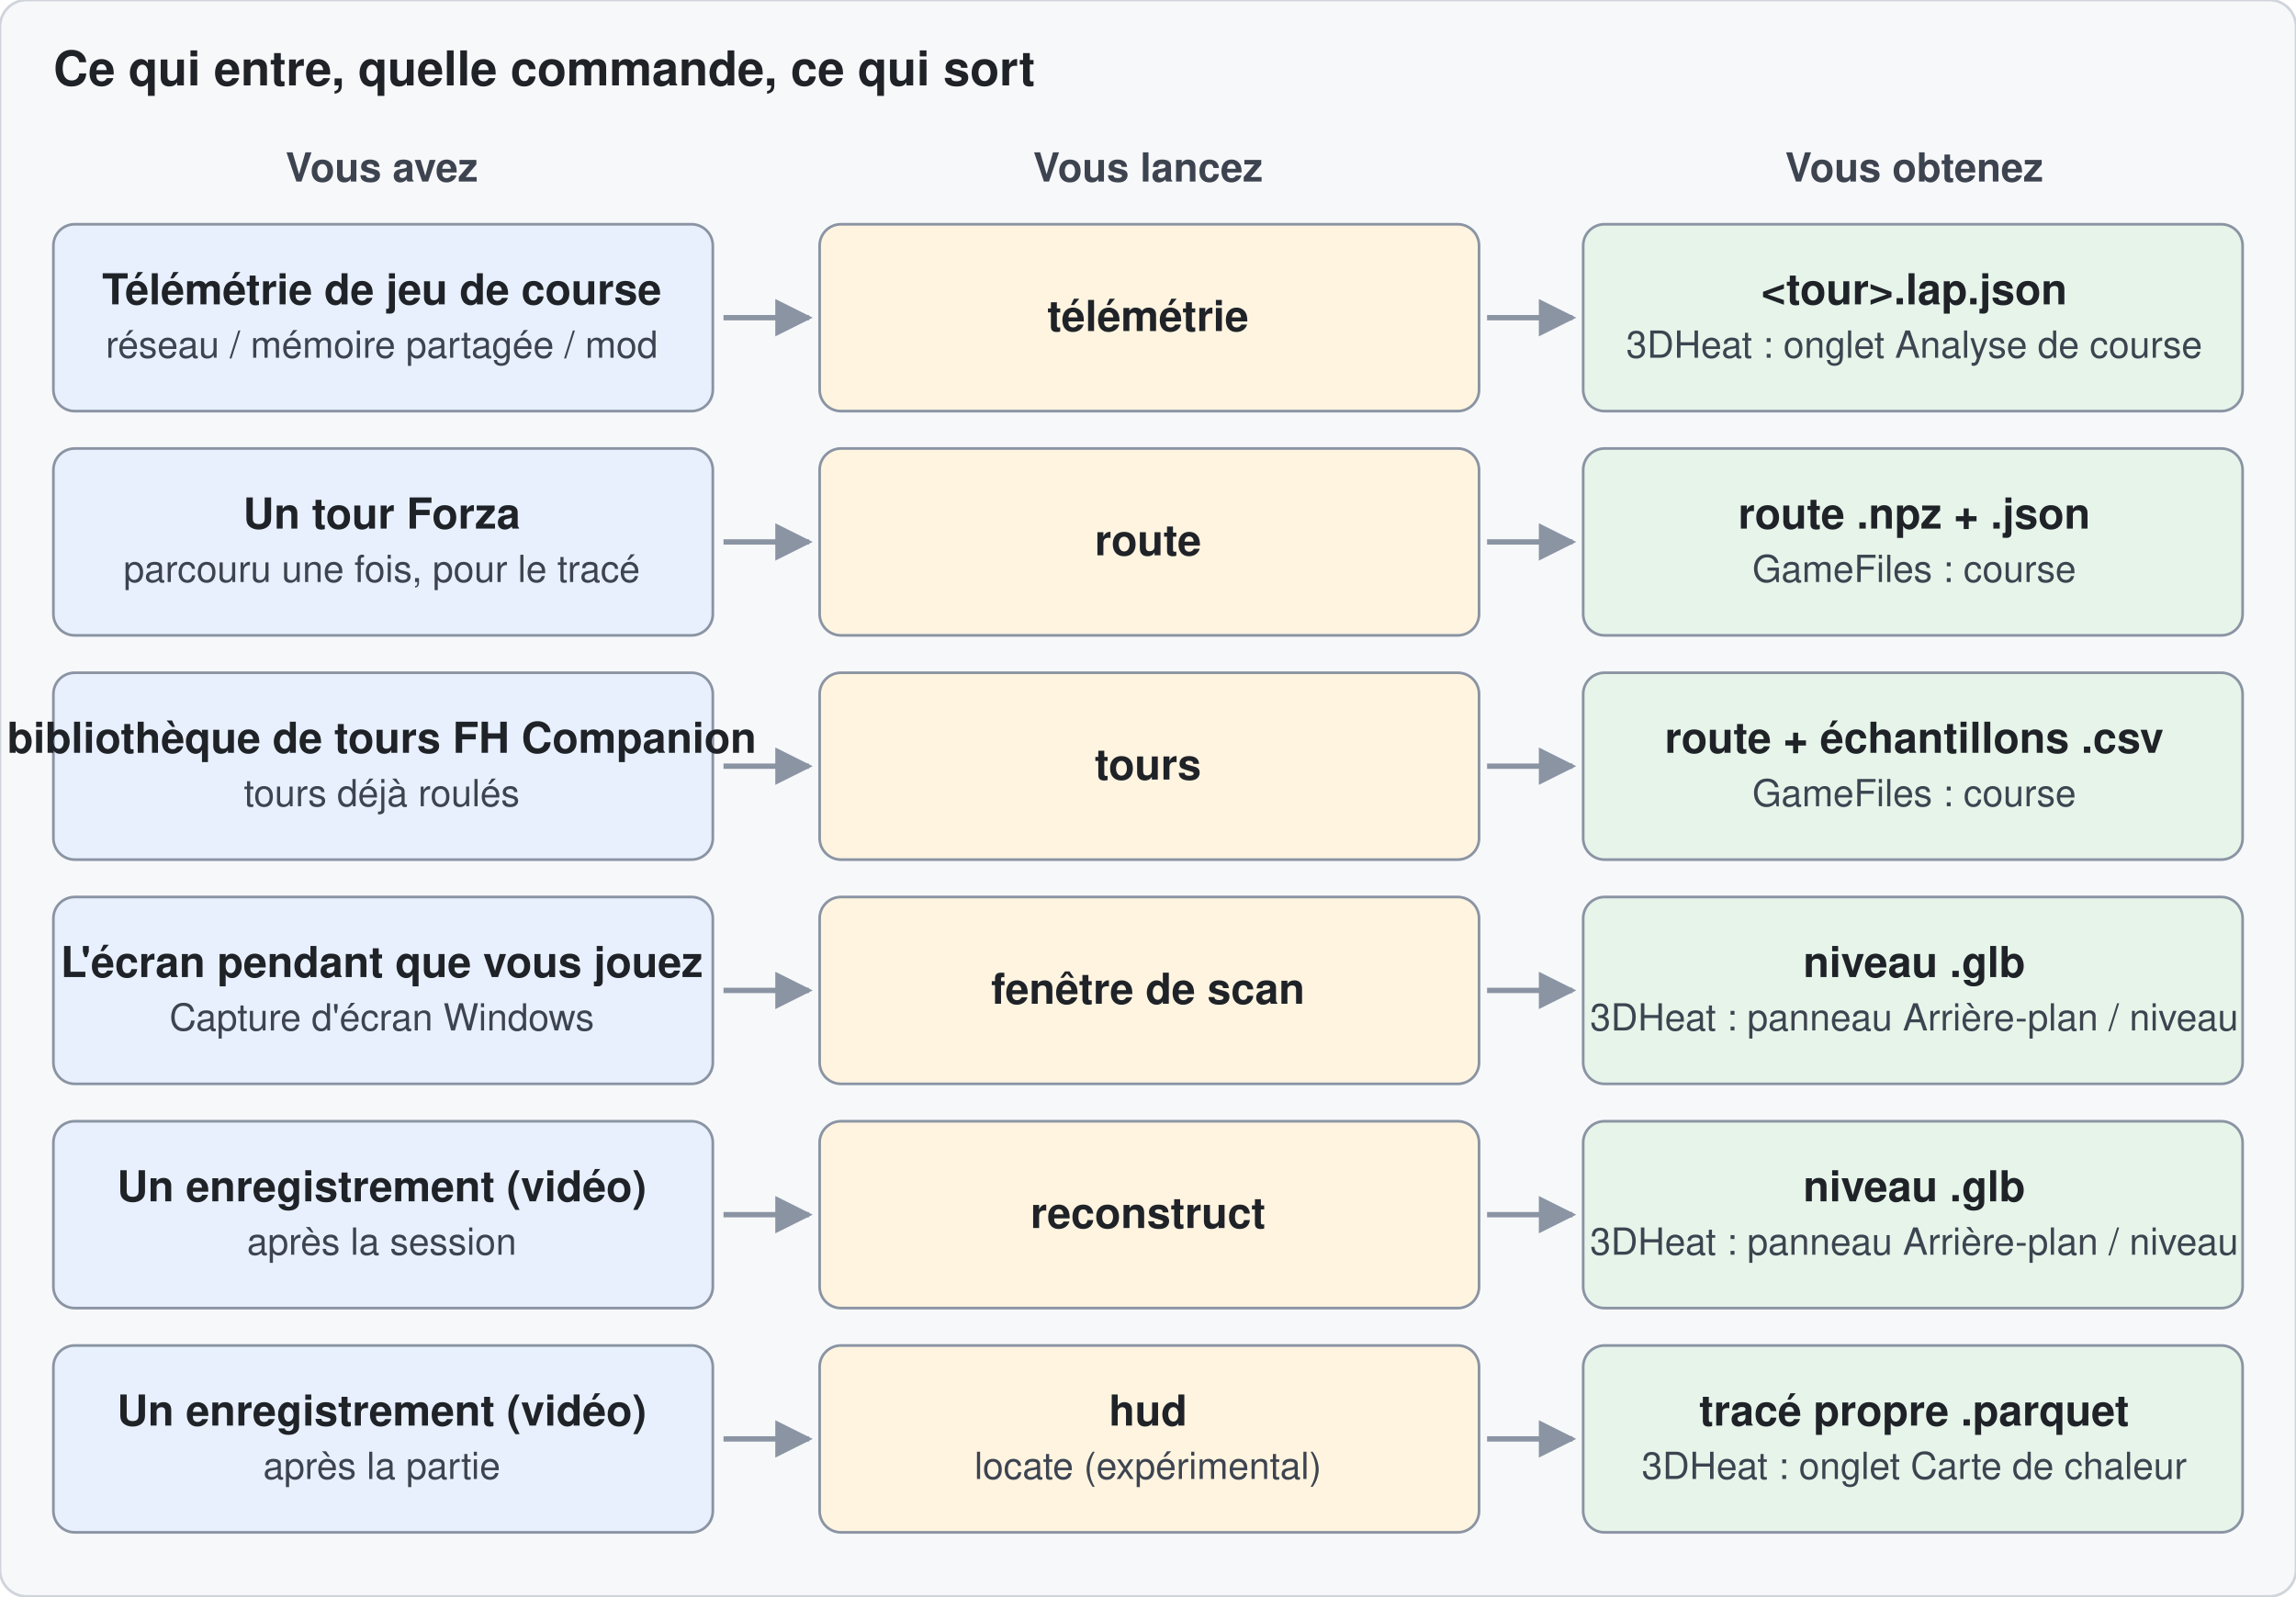
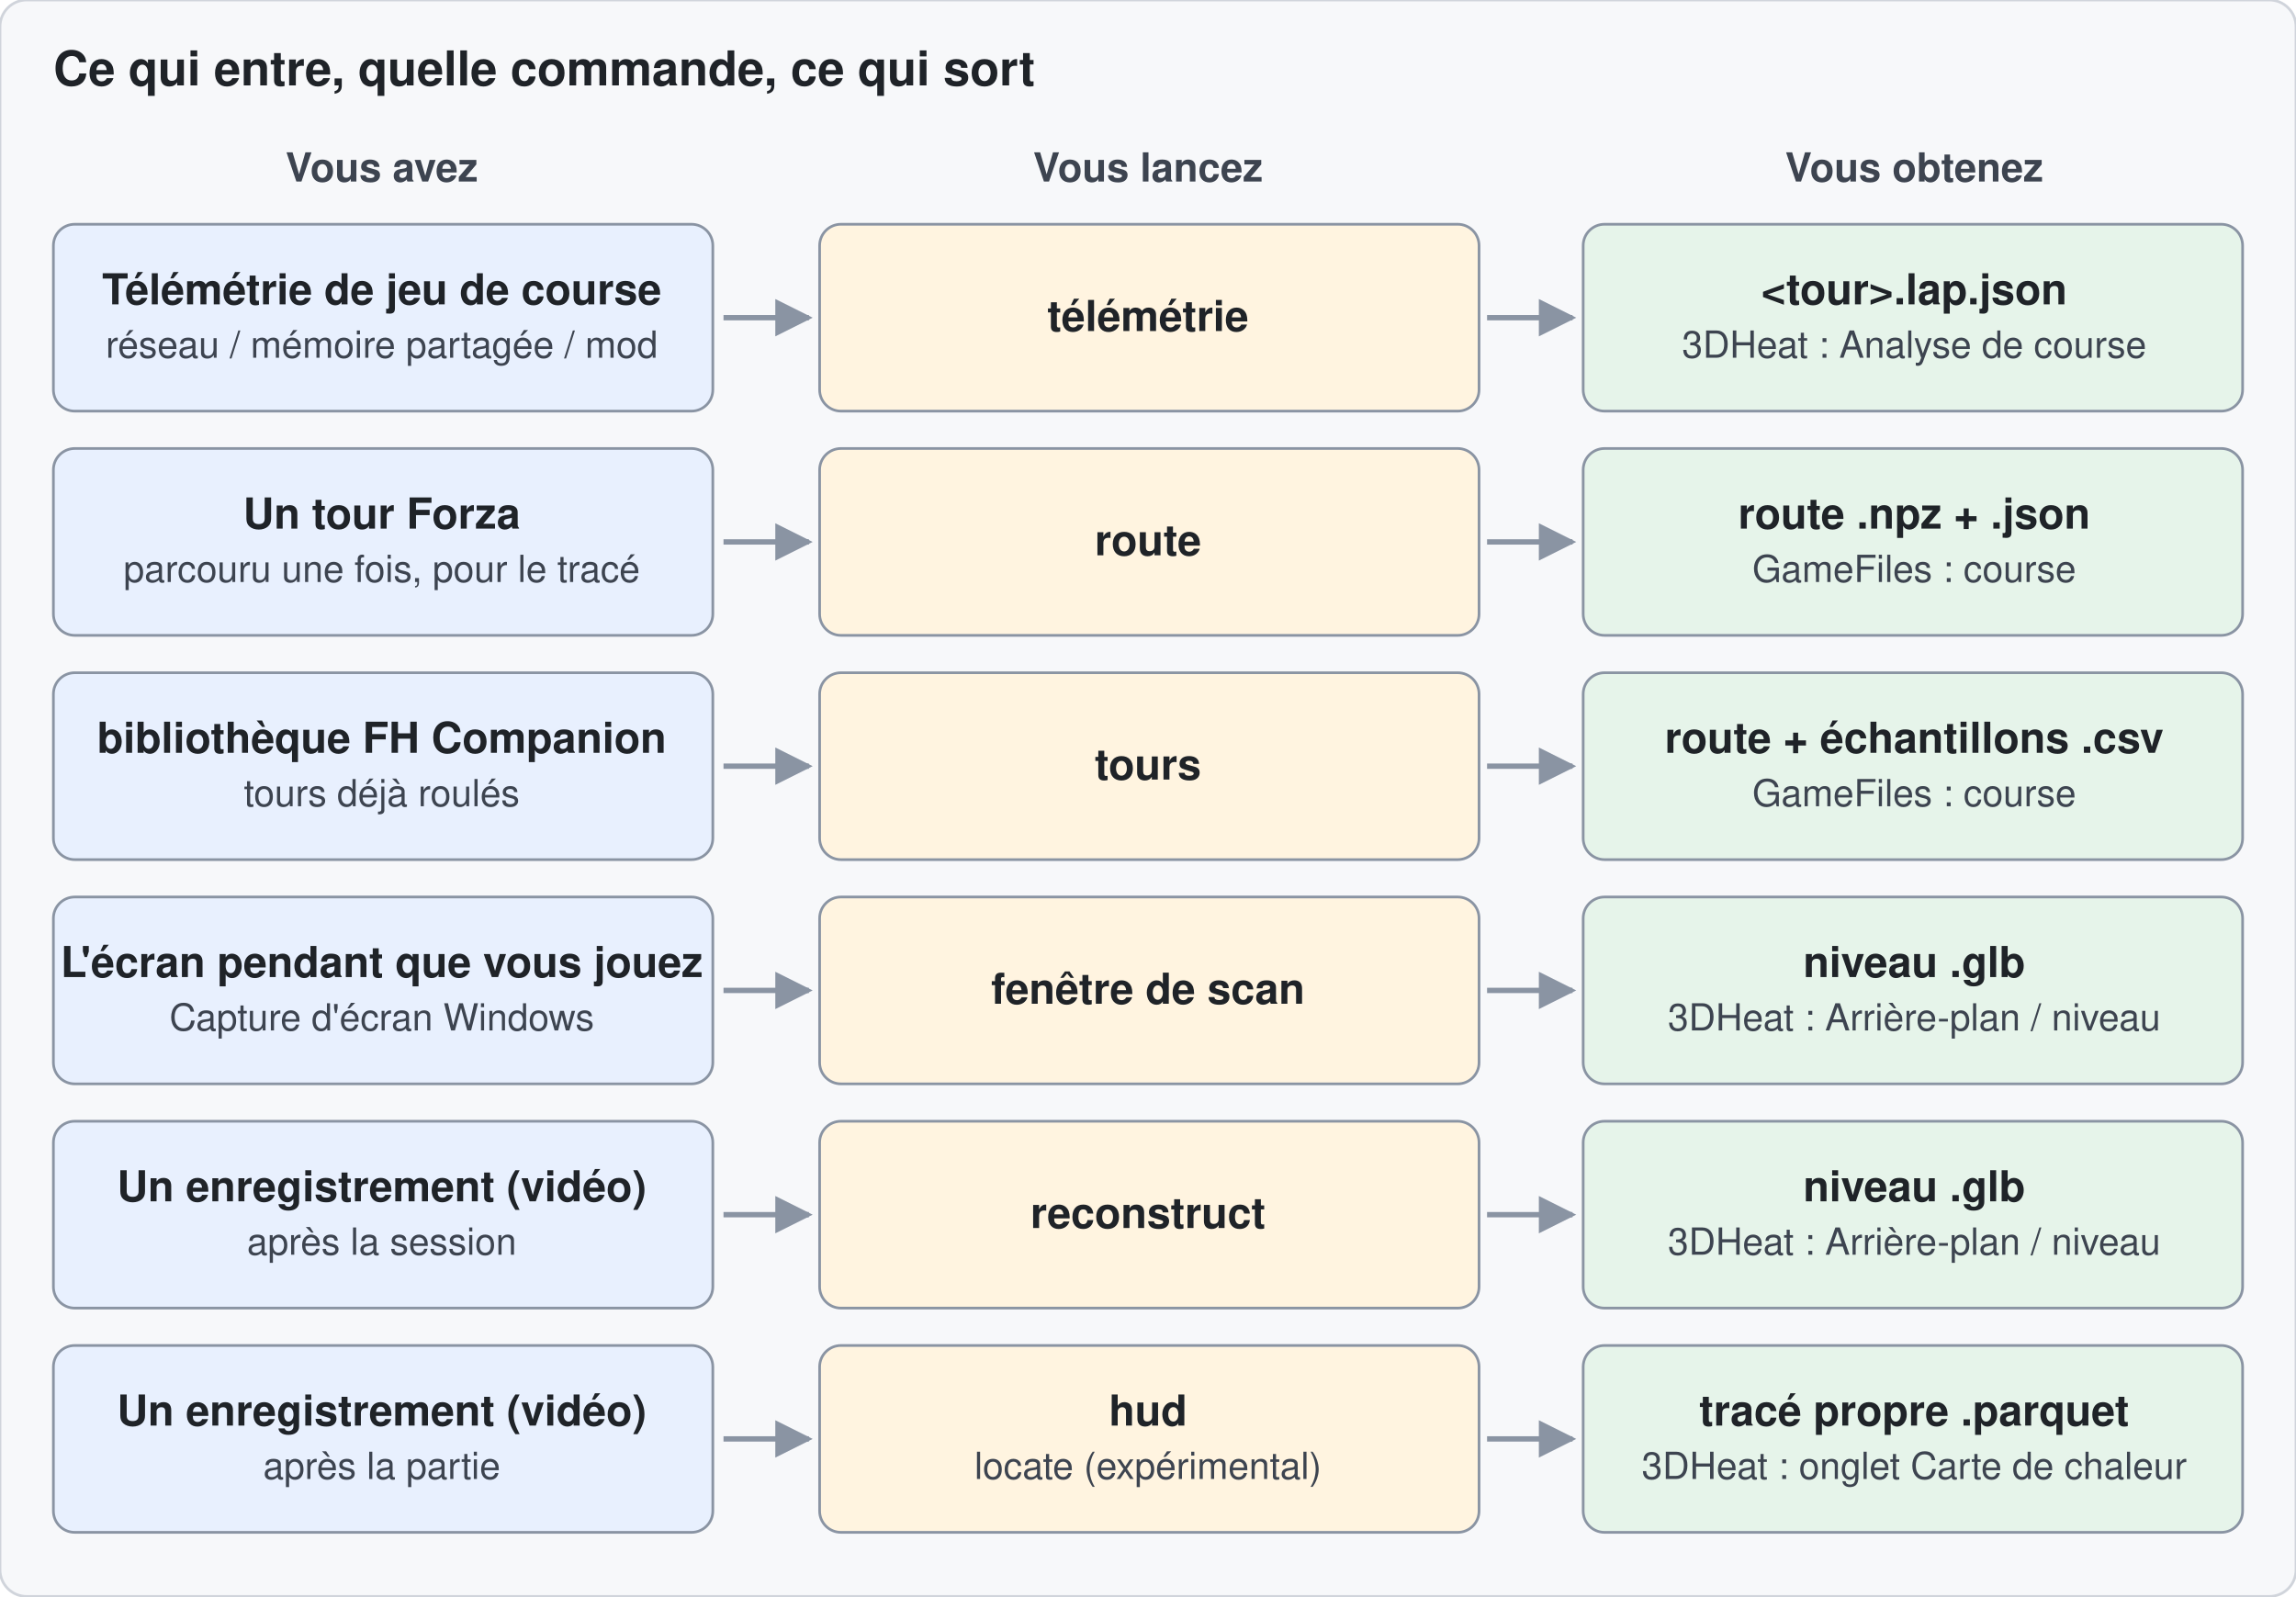
<svg xmlns="http://www.w3.org/2000/svg" width="860" height="598" viewBox="0 0 860 598" role="img" aria-label="What goes in, which command, what comes out">
  <rect width="860" height="598" rx="10" fill="#f7f8fa" stroke="#d0d4db" />
  <defs>
    <marker id="a" viewBox="0 0 10 10" refX="9" refY="5" markerWidth="7" markerHeight="7" orient="auto-start-reverse">
      <path d="M0,0 L10,5 L0,10 z" fill="#8a94a3" />
    </marker>
  </defs>
  <text x="20" y="32" font-family="Segoe UI,Helvetica,Arial,sans-serif" font-size="18" font-weight="600" fill="#1f2328" text-anchor="start">Ce qui entre, quelle commande, ce qui sort</text>
  <text x="143" y="68" font-family="Segoe UI,Helvetica,Arial,sans-serif" font-size="15" font-weight="600" fill="#3d4450" text-anchor="middle">Vous avez</text>
  <text x="430" y="68" font-family="Segoe UI,Helvetica,Arial,sans-serif" font-size="15" font-weight="600" fill="#3d4450" text-anchor="middle">Vous lancez</text>
  <text x="717" y="68" font-family="Segoe UI,Helvetica,Arial,sans-serif" font-size="15" font-weight="600" fill="#3d4450" text-anchor="middle">Vous obtenez</text>
  <rect x="20" y="84" width="247" height="70" rx="8" fill="#e8f0fe" stroke="#8a94a3" />
  <text x="143" y="114" font-family="Segoe UI,Helvetica,Arial,sans-serif" font-size="16" font-weight="600" fill="#1f2328" text-anchor="middle">Télémétrie de jeu de course</text>
  <text x="143" y="134" font-family="Segoe UI,Helvetica,Arial,sans-serif" font-size="14" font-weight="400" fill="#3d4450" text-anchor="middle">réseau / mémoire partagée / mod</text>
  <rect x="307" y="84" width="247" height="70" rx="8" fill="#fff4e0" stroke="#8a94a3" />
  <text x="430" y="124" font-family="Segoe UI,Helvetica,Arial,sans-serif" font-size="16" font-weight="600" fill="#1f2328" text-anchor="middle">télémétrie</text>
  <line x1="271" y1="119.0" x2="303" y2="119.0" stroke="#8a94a3" stroke-width="2" marker-end="url(#a)" />
  <rect x="593" y="84" width="247" height="70" rx="8" fill="#e6f4ea" stroke="#8a94a3" />
  <text x="717" y="114" font-family="Segoe UI,Helvetica,Arial,sans-serif" font-size="16" font-weight="600" fill="#1f2328" text-anchor="middle">&lt;tour&gt;.lap.json</text>
-   <text x="717" y="134" font-family="Segoe UI,Helvetica,Arial,sans-serif" font-size="14" font-weight="400" fill="#3d4450" text-anchor="middle">3DHeat : onglet Analyse de course</text>
+   <text x="717" y="134" font-family="Segoe UI,Helvetica,Arial,sans-serif" font-size="14" font-weight="400" fill="#3d4450" text-anchor="middle">3DHeat : Analyse de course</text>
  <line x1="557" y1="119.0" x2="589" y2="119.0" stroke="#8a94a3" stroke-width="2" marker-end="url(#a)" />
  <rect x="20" y="168" width="247" height="70" rx="8" fill="#e8f0fe" stroke="#8a94a3" />
  <text x="143" y="198" font-family="Segoe UI,Helvetica,Arial,sans-serif" font-size="16" font-weight="600" fill="#1f2328" text-anchor="middle">Un tour Forza</text>
  <text x="143" y="218" font-family="Segoe UI,Helvetica,Arial,sans-serif" font-size="14" font-weight="400" fill="#3d4450" text-anchor="middle">parcouru une fois, pour le tracé</text>
  <rect x="307" y="168" width="247" height="70" rx="8" fill="#fff4e0" stroke="#8a94a3" />
  <text x="430" y="208" font-family="Segoe UI,Helvetica,Arial,sans-serif" font-size="16" font-weight="600" fill="#1f2328" text-anchor="middle">route</text>
  <line x1="271" y1="203.0" x2="303" y2="203.0" stroke="#8a94a3" stroke-width="2" marker-end="url(#a)" />
  <rect x="593" y="168" width="247" height="70" rx="8" fill="#e6f4ea" stroke="#8a94a3" />
  <text x="717" y="198" font-family="Segoe UI,Helvetica,Arial,sans-serif" font-size="16" font-weight="600" fill="#1f2328" text-anchor="middle">route .npz + .json</text>
  <text x="717" y="218" font-family="Segoe UI,Helvetica,Arial,sans-serif" font-size="14" font-weight="400" fill="#3d4450" text-anchor="middle">GameFiles : course</text>
  <line x1="557" y1="203.0" x2="589" y2="203.0" stroke="#8a94a3" stroke-width="2" marker-end="url(#a)" />
  <rect x="20" y="252" width="247" height="70" rx="8" fill="#e8f0fe" stroke="#8a94a3" />
-   <text x="143" y="282" font-family="Segoe UI,Helvetica,Arial,sans-serif" font-size="16" font-weight="600" fill="#1f2328" text-anchor="middle">bibliothèque de tours FH Companion</text>
+   <text x="143" y="282" font-family="Segoe UI,Helvetica,Arial,sans-serif" font-size="16" font-weight="600" fill="#1f2328" text-anchor="middle">bibliothèque FH Companion</text>
  <text x="143" y="302" font-family="Segoe UI,Helvetica,Arial,sans-serif" font-size="14" font-weight="400" fill="#3d4450" text-anchor="middle">tours déjà roulés</text>
  <rect x="307" y="252" width="247" height="70" rx="8" fill="#fff4e0" stroke="#8a94a3" />
  <text x="430" y="292" font-family="Segoe UI,Helvetica,Arial,sans-serif" font-size="16" font-weight="600" fill="#1f2328" text-anchor="middle">tours</text>
  <line x1="271" y1="287.0" x2="303" y2="287.0" stroke="#8a94a3" stroke-width="2" marker-end="url(#a)" />
  <rect x="593" y="252" width="247" height="70" rx="8" fill="#e6f4ea" stroke="#8a94a3" />
  <text x="717" y="282" font-family="Segoe UI,Helvetica,Arial,sans-serif" font-size="16" font-weight="600" fill="#1f2328" text-anchor="middle">route + échantillons .csv</text>
  <text x="717" y="302" font-family="Segoe UI,Helvetica,Arial,sans-serif" font-size="14" font-weight="400" fill="#3d4450" text-anchor="middle">GameFiles : course</text>
  <line x1="557" y1="287.0" x2="589" y2="287.0" stroke="#8a94a3" stroke-width="2" marker-end="url(#a)" />
  <rect x="20" y="336" width="247" height="70" rx="8" fill="#e8f0fe" stroke="#8a94a3" />
  <text x="143" y="366" font-family="Segoe UI,Helvetica,Arial,sans-serif" font-size="16" font-weight="600" fill="#1f2328" text-anchor="middle">L'écran pendant que vous jouez</text>
  <text x="143" y="386" font-family="Segoe UI,Helvetica,Arial,sans-serif" font-size="14" font-weight="400" fill="#3d4450" text-anchor="middle">Capture d'écran Windows</text>
  <rect x="307" y="336" width="247" height="70" rx="8" fill="#fff4e0" stroke="#8a94a3" />
  <text x="430" y="376" font-family="Segoe UI,Helvetica,Arial,sans-serif" font-size="16" font-weight="600" fill="#1f2328" text-anchor="middle">fenêtre de scan</text>
  <line x1="271" y1="371.0" x2="303" y2="371.0" stroke="#8a94a3" stroke-width="2" marker-end="url(#a)" />
  <rect x="593" y="336" width="247" height="70" rx="8" fill="#e6f4ea" stroke="#8a94a3" />
  <text x="717" y="366" font-family="Segoe UI,Helvetica,Arial,sans-serif" font-size="16" font-weight="600" fill="#1f2328" text-anchor="middle">niveau .glb</text>
-   <text x="717" y="386" font-family="Segoe UI,Helvetica,Arial,sans-serif" font-size="14" font-weight="400" fill="#3d4450" text-anchor="middle">3DHeat : panneau Arrière-plan / niveau</text>
+   <text x="717" y="386" font-family="Segoe UI,Helvetica,Arial,sans-serif" font-size="14" font-weight="400" fill="#3d4450" text-anchor="middle">3DHeat : Arrière-plan / niveau</text>
  <line x1="557" y1="371.0" x2="589" y2="371.0" stroke="#8a94a3" stroke-width="2" marker-end="url(#a)" />
  <rect x="20" y="420" width="247" height="70" rx="8" fill="#e8f0fe" stroke="#8a94a3" />
  <text x="143" y="450" font-family="Segoe UI,Helvetica,Arial,sans-serif" font-size="16" font-weight="600" fill="#1f2328" text-anchor="middle">Un enregistrement (vidéo)</text>
  <text x="143" y="470" font-family="Segoe UI,Helvetica,Arial,sans-serif" font-size="14" font-weight="400" fill="#3d4450" text-anchor="middle">après la session</text>
  <rect x="307" y="420" width="247" height="70" rx="8" fill="#fff4e0" stroke="#8a94a3" />
  <text x="430" y="460" font-family="Segoe UI,Helvetica,Arial,sans-serif" font-size="16" font-weight="600" fill="#1f2328" text-anchor="middle">reconstruct</text>
  <line x1="271" y1="455.0" x2="303" y2="455.0" stroke="#8a94a3" stroke-width="2" marker-end="url(#a)" />
  <rect x="593" y="420" width="247" height="70" rx="8" fill="#e6f4ea" stroke="#8a94a3" />
  <text x="717" y="450" font-family="Segoe UI,Helvetica,Arial,sans-serif" font-size="16" font-weight="600" fill="#1f2328" text-anchor="middle">niveau .glb</text>
-   <text x="717" y="470" font-family="Segoe UI,Helvetica,Arial,sans-serif" font-size="14" font-weight="400" fill="#3d4450" text-anchor="middle">3DHeat : panneau Arrière-plan / niveau</text>
+   <text x="717" y="470" font-family="Segoe UI,Helvetica,Arial,sans-serif" font-size="14" font-weight="400" fill="#3d4450" text-anchor="middle">3DHeat : Arrière-plan / niveau</text>
  <line x1="557" y1="455.0" x2="589" y2="455.0" stroke="#8a94a3" stroke-width="2" marker-end="url(#a)" />
  <rect x="20" y="504" width="247" height="70" rx="8" fill="#e8f0fe" stroke="#8a94a3" />
  <text x="143" y="534" font-family="Segoe UI,Helvetica,Arial,sans-serif" font-size="16" font-weight="600" fill="#1f2328" text-anchor="middle">Un enregistrement (vidéo)</text>
  <text x="143" y="554" font-family="Segoe UI,Helvetica,Arial,sans-serif" font-size="14" font-weight="400" fill="#3d4450" text-anchor="middle">après la partie</text>
  <rect x="307" y="504" width="247" height="70" rx="8" fill="#fff4e0" stroke="#8a94a3" />
  <text x="430" y="534" font-family="Segoe UI,Helvetica,Arial,sans-serif" font-size="16" font-weight="600" fill="#1f2328" text-anchor="middle">hud</text>
  <text x="430" y="554" font-family="Segoe UI,Helvetica,Arial,sans-serif" font-size="14" font-weight="400" fill="#3d4450" text-anchor="middle">locate (expérimental)</text>
  <line x1="271" y1="539.0" x2="303" y2="539.0" stroke="#8a94a3" stroke-width="2" marker-end="url(#a)" />
  <rect x="593" y="504" width="247" height="70" rx="8" fill="#e6f4ea" stroke="#8a94a3" />
  <text x="717" y="534" font-family="Segoe UI,Helvetica,Arial,sans-serif" font-size="16" font-weight="600" fill="#1f2328" text-anchor="middle">tracé propre .parquet</text>
  <text x="717" y="554" font-family="Segoe UI,Helvetica,Arial,sans-serif" font-size="14" font-weight="400" fill="#3d4450" text-anchor="middle">3DHeat : onglet Carte de chaleur</text>
  <line x1="557" y1="539.0" x2="589" y2="539.0" stroke="#8a94a3" stroke-width="2" marker-end="url(#a)" />
</svg>
